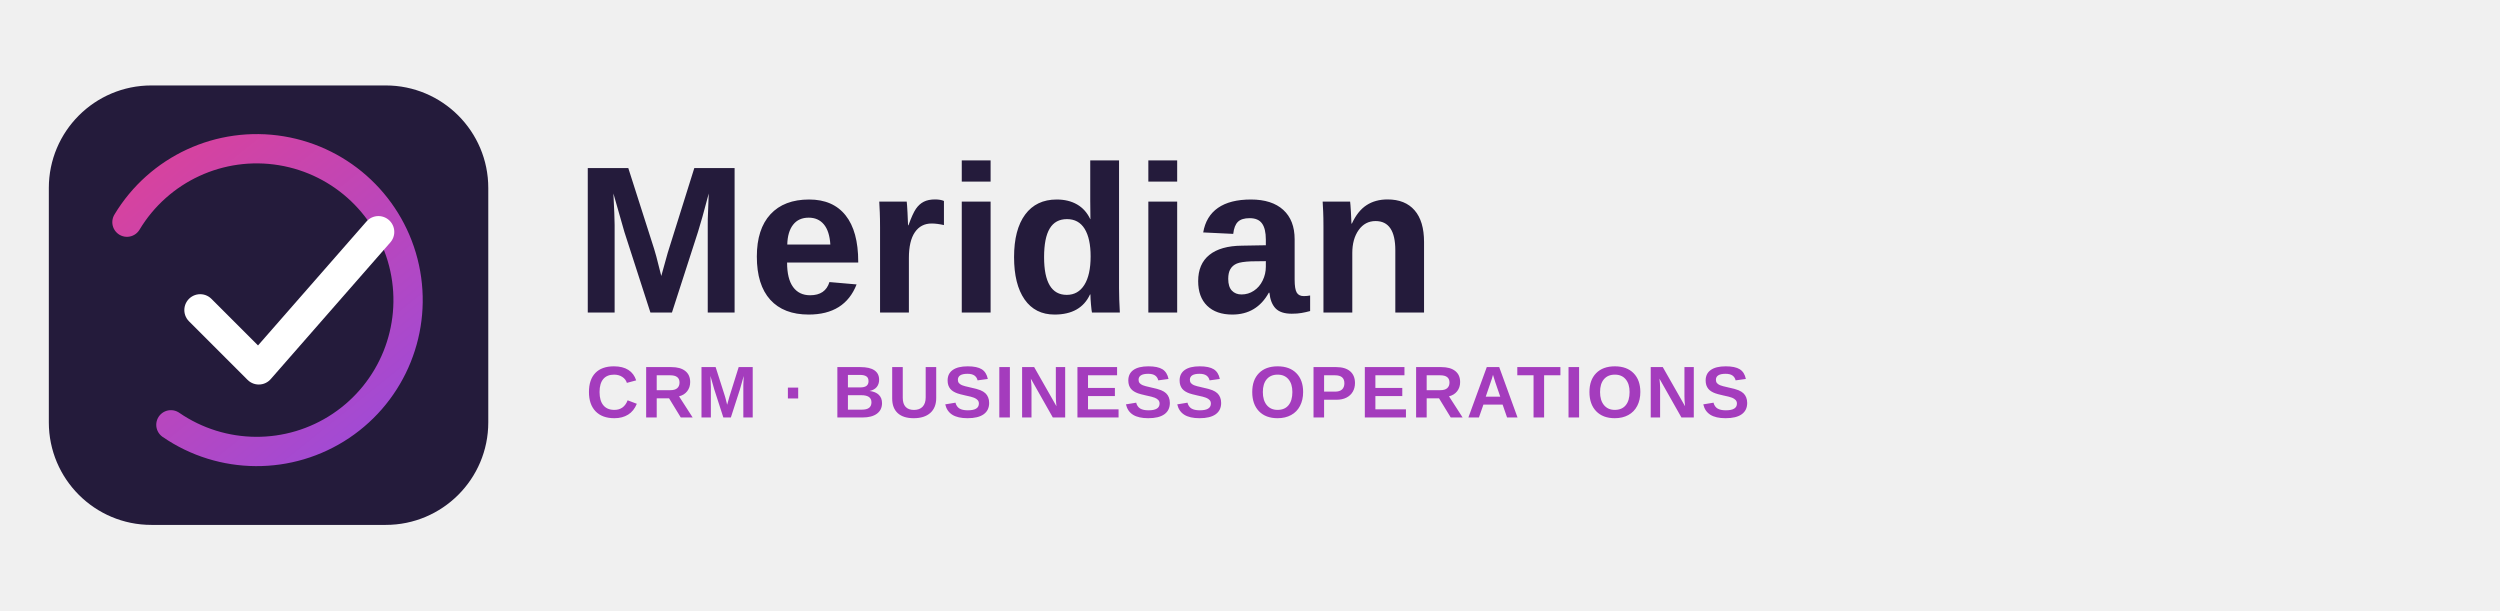
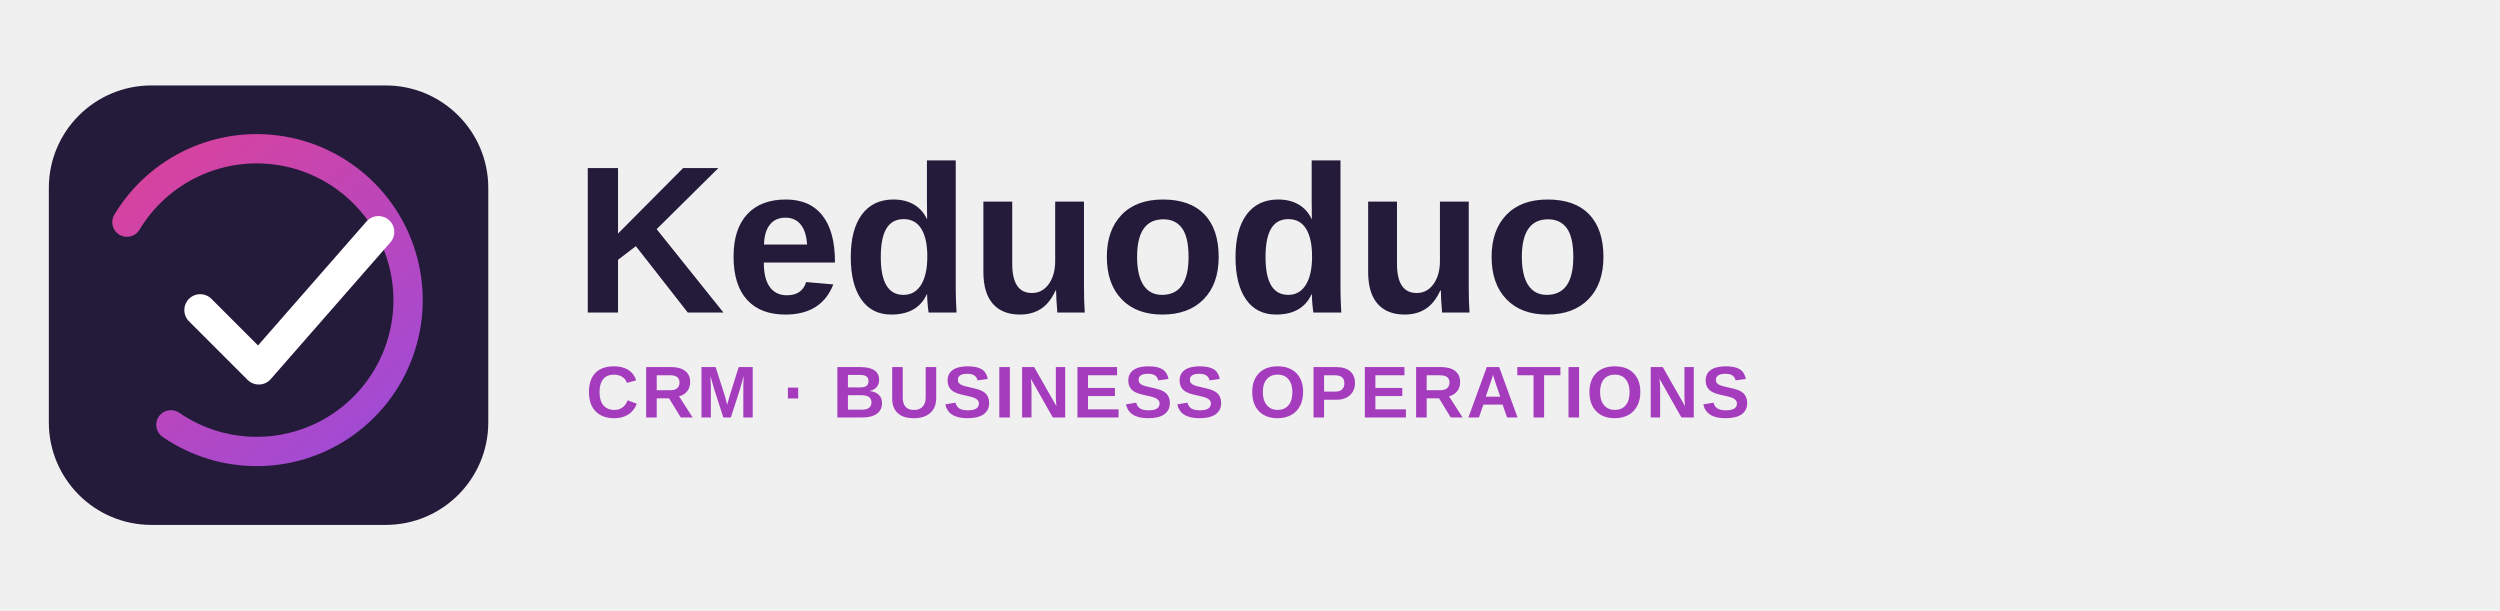
<svg xmlns="http://www.w3.org/2000/svg" width="1024" height="250" viewBox="0 0 1024 250">
  <defs>
    <linearGradient id="accent" x1="20" y1="20" x2="180" y2="220" gradientUnits="userSpaceOnUse">
      <stop stop-color="#ef3f86" />
      <stop offset="1" stop-color="#8e4de8" />
    </linearGradient>
  </defs>
  <rect width="1024" height="250" fill="none" />
  <rect x="20" y="35" width="180" height="180" rx="42" fill="#241b3b" />
  <path d="M52 91a62 62 0 1 1 18 83" fill="none" stroke="url(#accent)" stroke-width="12" stroke-linecap="round" />
  <path d="m82 127 24 24 49-56" fill="none" stroke="#fff" stroke-width="13" stroke-linecap="round" stroke-linejoin="round" />
-   <text x="235" y="128" fill="#241b3b" font-family="Arial, sans-serif" font-size="86" font-weight="700">Meridian</text>
+   <text x="235" y="128" fill="#241b3b" font-family="Arial, sans-serif" font-size="86" font-weight="700">Keduoduo</text>
  <text x="240" y="171" fill="#a43cbd" font-family="Arial, sans-serif" font-size="30" font-weight="600" letter-spacing="1">CRM  ·  BUSINESS OPERATIONS</text>
</svg>
